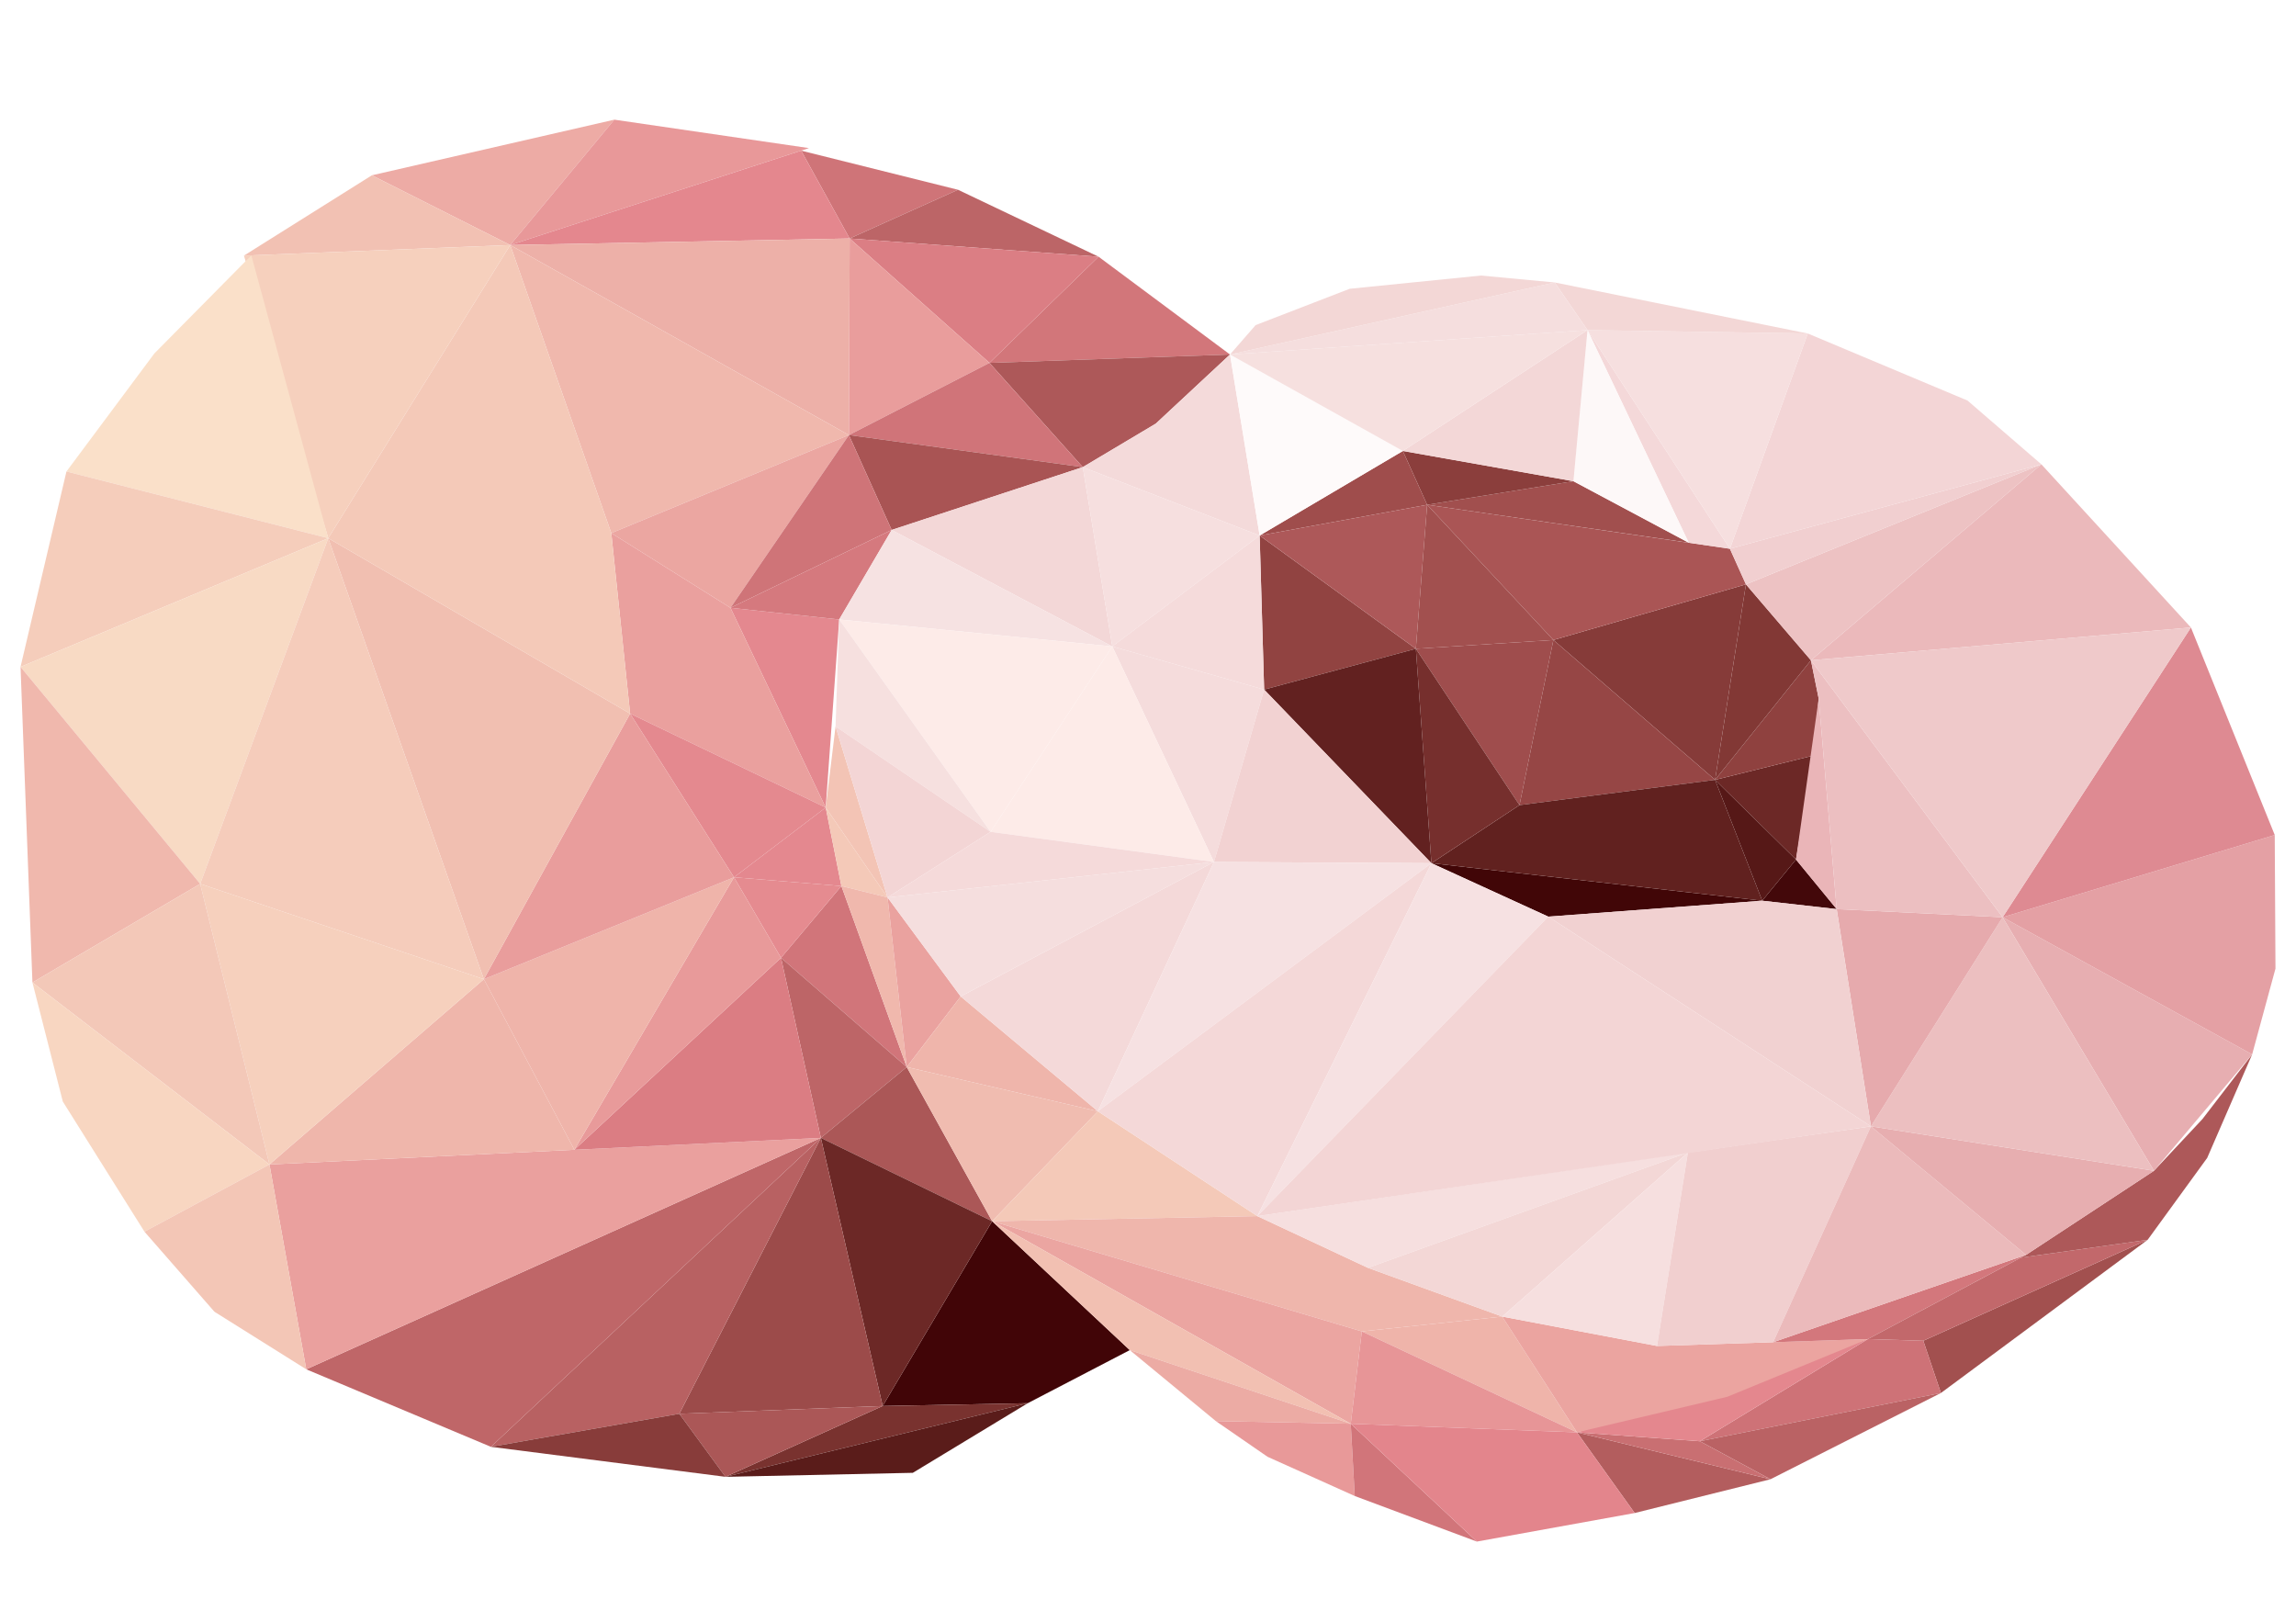
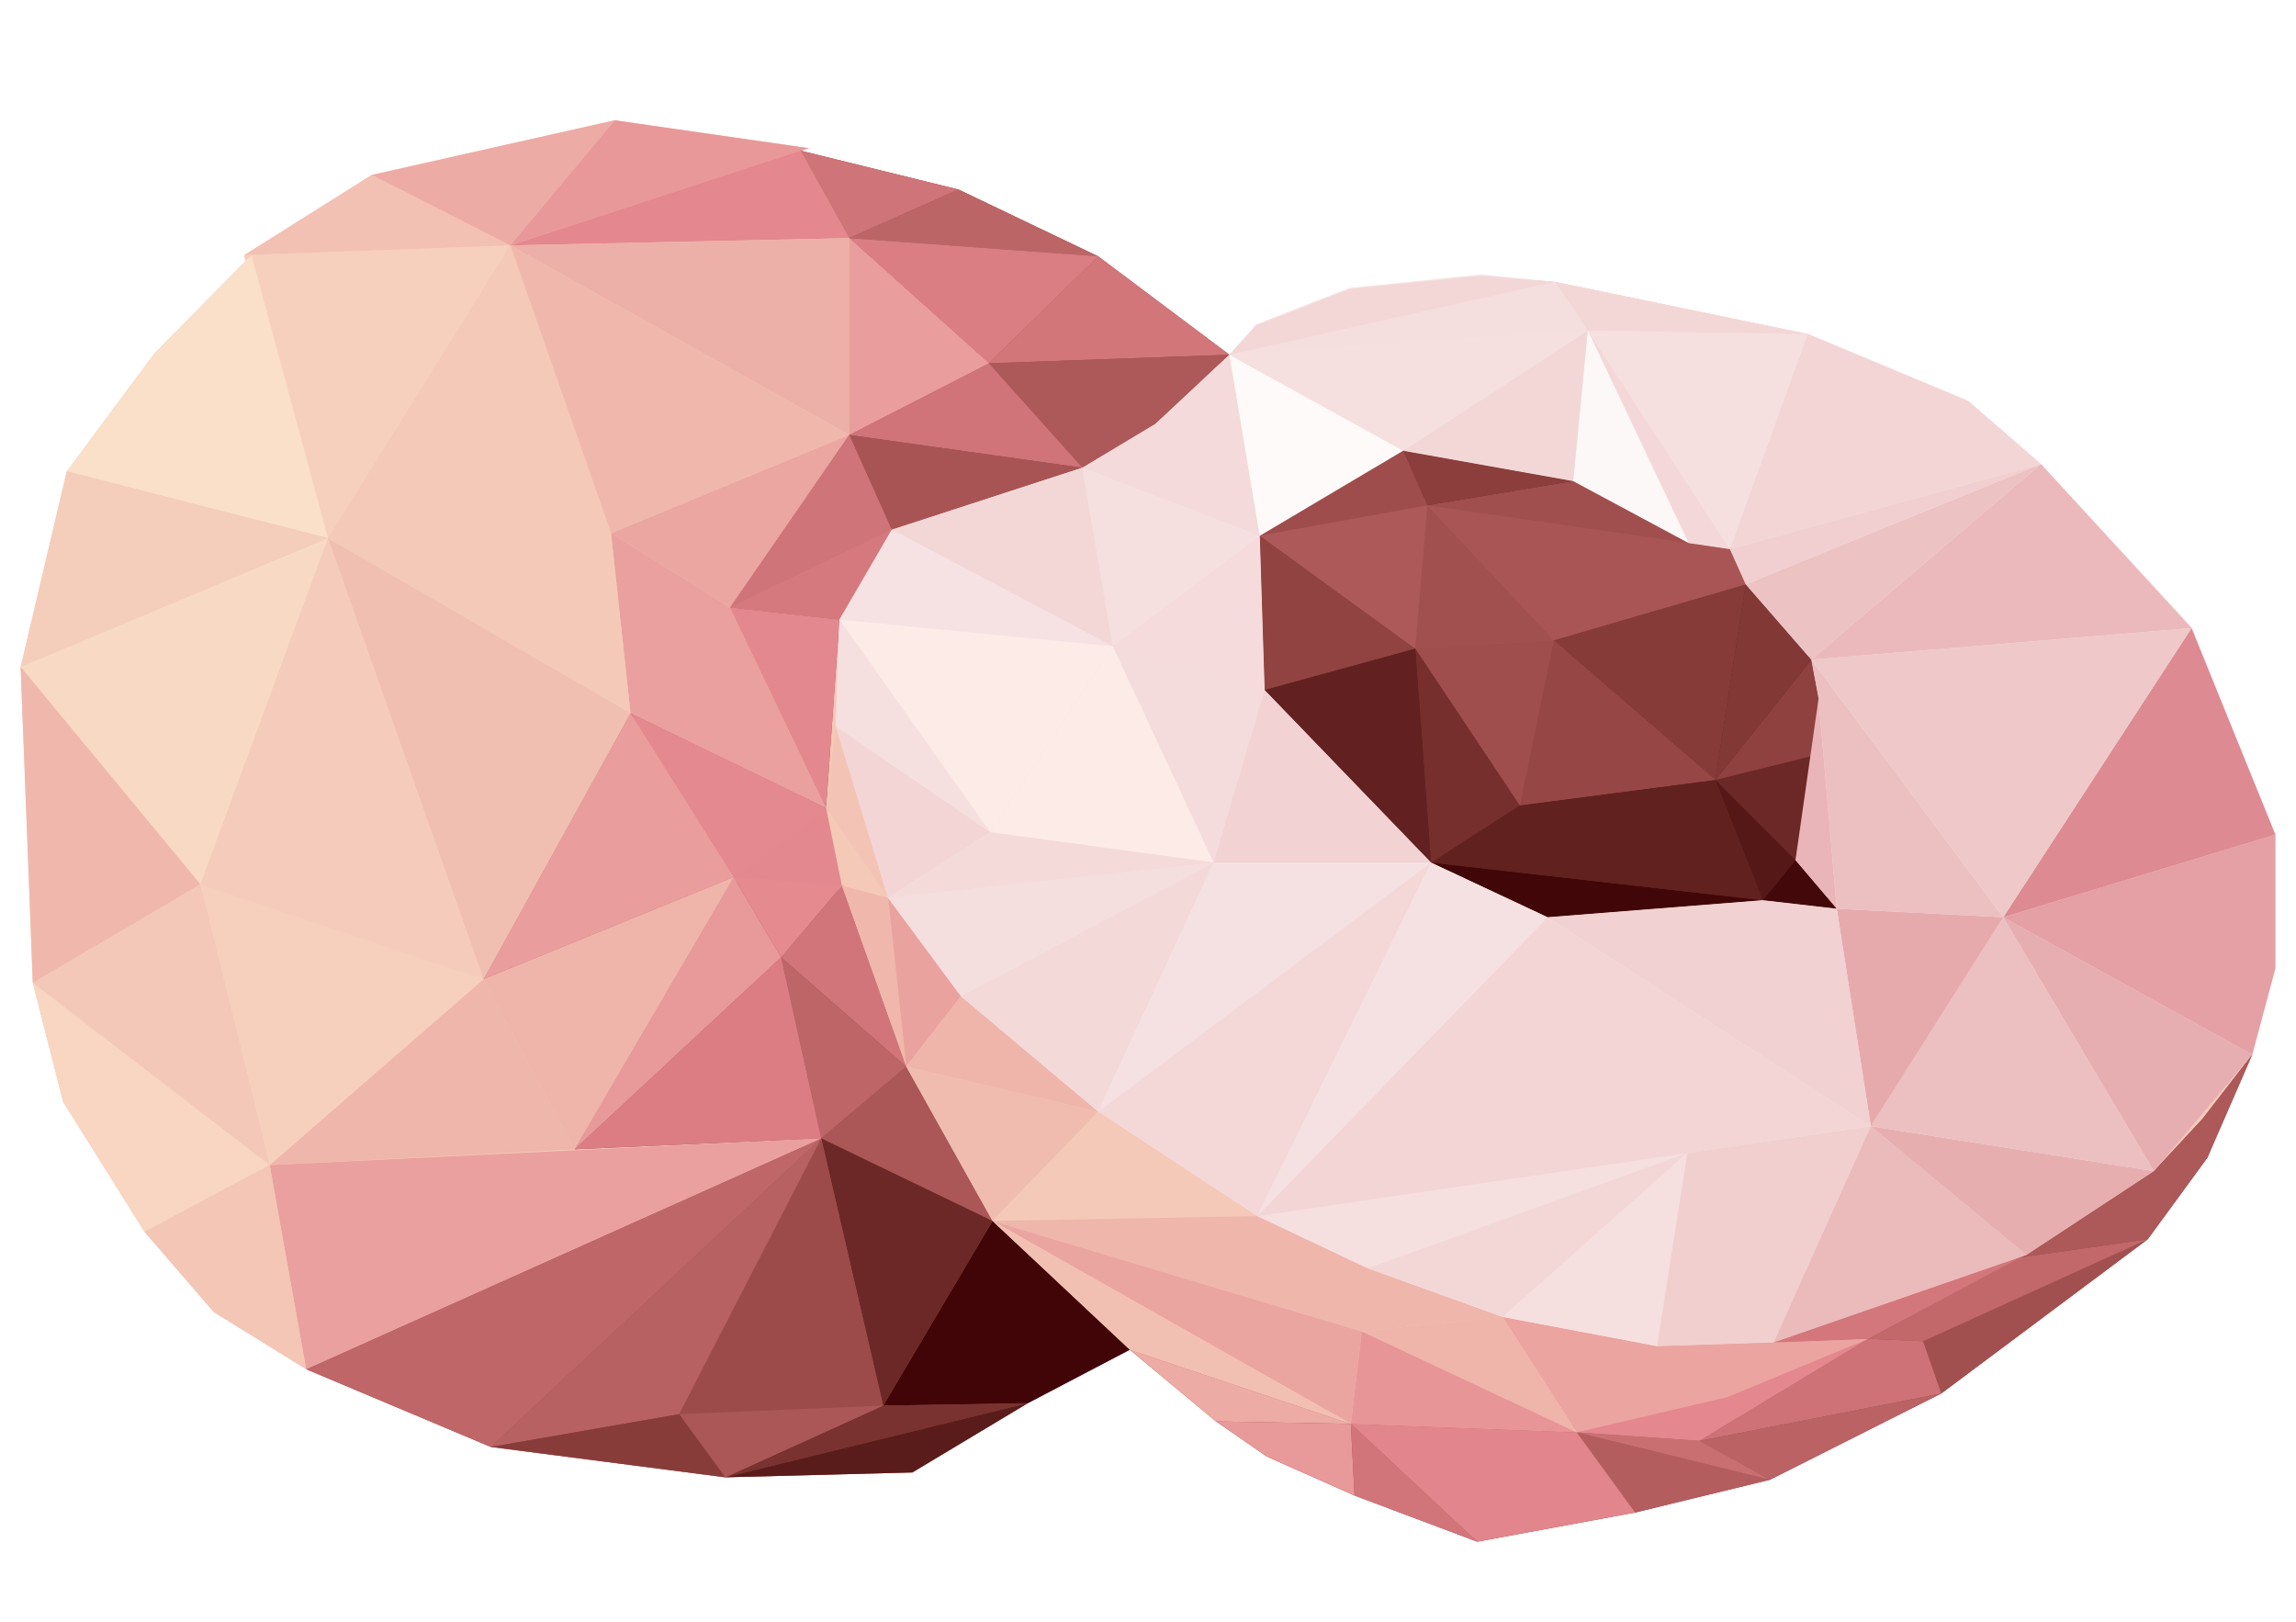
- <svg xmlns="http://www.w3.org/2000/svg" id="圖層_1" data-name="圖層 1" viewBox="0 0 189 133.5">
-   <defs>
-     <style>.cls-1{fill:#edaba5;}.cls-2{fill:#e89899;}.cls-3{fill:#cf7478;}.cls-4{fill:#bc6567;}.cls-5{fill:#d2767a;}.cls-6{fill:#ad5859;}.cls-7{fill:#db7e84;}.cls-8{fill:#e4878e;}.cls-9{fill:#edb0a8;}.cls-10{fill:#e99d9c;}.cls-11{fill:#d07479;}.cls-12{fill:#a95454;}.cls-13{fill:#f0b8ad;}.cls-14{fill:#eba6a1;}.cls-15{fill:#e4888f;}.cls-16{fill:#d5797e;}.cls-17{fill:#eaa09e;}.cls-18{fill:#d1757a;}.cls-19{fill:#e58b90;}.cls-20{fill:#bd6567;}.cls-21{fill:#410507;}.cls-22{fill:#ab5757;}.cls-23{fill:#6c2826;}.cls-24{fill:#9c4b4a;}.cls-25{fill:#b86162;}.cls-26{fill:#79322f;}.cls-27{fill:#883c3a;}.cls-28{fill:#bf6668;}.cls-29{fill:#db7d83;}.cls-30{fill:#e89a9a;}.cls-31{fill:#e4898f;}.cls-32{fill:#efb4aa;}.cls-33{fill:#f1bfb1;}.cls-34{fill:#f4c9b8;}.cls-35{fill:#f2c1b3;}.cls-36{fill:#f6d0bd;}.cls-37{fill:#fae0c9;}.cls-38{fill:#f5cdbb;}.cls-39{fill:#f8dac4;}.cls-40{fill:#f5ccbb;}.cls-41{fill:#efb6ab;}.cls-42{fill:#f3c8b8;}.cls-43{fill:#f8d6c1;}.cls-44{fill:#f3c6b6;}.cls-45{fill:#5a1c1a;}.cls-46{fill:#f3c4b5;}.cls-47{fill:#eaa29f;}.cls-48{fill:#efb5ab;}.cls-49{fill:#f0bcb0;}.cls-50{fill:#efb6ac;}.cls-51{fill:#eba5a1;}.cls-52{fill:#f2c0b2;}.cls-53{fill:#ecaba4;}.cls-54{fill:#e89999;}.cls-55{fill:#a2504f;}.cls-56{fill:#ce7277;}.cls-57{fill:#ba6264;}.cls-58{fill:#b35d5e;}.cls-59{fill:#c96f72;}.cls-60{fill:#e79597;}.cls-61{fill:#e3858c;}.cls-62{fill:#eba4a0;}.cls-63{fill:#d3777c;}.cls-64{fill:#c2686b;}.cls-65{fill:#410607;}.cls-66{fill:#43080a;}.cls-67{fill:#8f413f;}.cls-68{fill:#823835;}.cls-69{fill:#863b39;}.cls-70{fill:#a55;}.cls-71{fill:#a14f4e;}.cls-72{fill:#8b3e3c;}.cls-73{fill:#9f4d4c;}.cls-74{fill:#914341;}.cls-75{fill:#9f4d4d;}.cls-76{fill:#964645;}.cls-77{fill:#561817;}.cls-78{fill:#61211f;}.cls-79{fill:#762f2d;}.cls-80{fill:#622120;}.cls-81{fill:#f4dada;}.cls-82{fill:#f3d7d7;}.cls-83{fill:#f6dfdf;}.cls-84{fill:#f5dbdb;}.cls-85{fill:#f5dcdc;}.cls-86{fill:#f6e2e2;}.cls-87{fill:#fdebe8;}.cls-88{fill:#f6e0df;}.cls-89{fill:#f3d5d5;}.cls-90{fill:#f5dada;}.cls-91{fill:#f2d2d2;}.cls-92{fill:#f4d9d9;}.cls-93{fill:#f5dede;}.cls-94{fill:#f6e1e2;}.cls-95{fill:#f4d8d8;}.cls-96{fill:#f3d7d6;}.cls-97{fill:#f1cfcf;}.cls-98{fill:#ebbabb;}.cls-99{fill:#e7aeb0;}.cls-100{fill:#e7aeb1;}.cls-101{fill:#ecbfc0;}.cls-102{fill:#e6aaad;}.cls-103{fill:#f1d1d1;}.cls-104{fill:#eab5b8;}.cls-105{fill:#ecbfc1;}.cls-106{fill:#e4a0a4;}.cls-107{fill:#de8a92;}.cls-108{fill:#ebb9bb;}.cls-109{fill:#efc9ca;}.cls-110{fill:#edc2c3;}.cls-111{fill:#f1cfd0;}.cls-112{fill:#f3d5d6;}.cls-113{fill:#f4d8d9;}.cls-114{fill:#fdf8f8;}.cls-115{fill:#fefafa;}</style>
-   </defs>
-   <polygon class="cls-1" points="50.57 9.85 30.61 14.43 42 20.17 50.57 9.85" />
-   <polygon class="cls-2" points="66.59 12.19 50.57 9.85 42 20.17 66.59 12.19" />
-   <polygon class="cls-3" points="78.86 15.62 65.95 12.4 69.94 19.63 78.86 15.62" />
-   <polygon class="cls-4" points="90.43 21.13 78.86 15.62 69.94 19.63 90.43 21.13" />
-   <polygon class="cls-5" points="101.25 29.18 90.43 21.13 81.45 29.87 101.25 29.18" />
-   <polygon class="cls-6" points="89.13 38.45 81.45 29.87 101.25 29.18 95.14 34.87 89.13 38.45" />
-   <polygon class="cls-7" points="69.94 19.63 81.45 29.87 90.43 21.13 69.94 19.63" />
-   <polygon class="cls-8" points="42 20.17 69.94 19.63 65.95 12.4 42 20.17" />
-   <polygon class="cls-9" points="69.88 35.81 69.94 19.63 42 20.17 69.88 35.81" />
-   <polygon class="cls-10" points="81.45 29.87 69.88 35.81 69.94 19.63 81.45 29.87" />
-   <polygon class="cls-11" points="89.13 38.45 69.88 35.81 81.45 29.87 89.13 38.45" />
-   <polygon class="cls-12" points="73.4 43.62 69.88 35.81 89.13 38.45 73.4 43.62" />
-   <polygon class="cls-13" points="50.32 43.88 69.88 35.81 42 20.17 50.32 43.88" />
-   <polygon class="cls-14" points="60.13 50.03 50.32 43.88 69.88 35.81 60.13 50.03" />
-   <polygon class="cls-15" points="67.97 66.47 69.08 50.99 60.13 50.03 67.97 66.47" />
-   <polygon class="cls-3" points="73.4 43.62 60.13 50.03 69.88 35.81 73.4 43.62" />
-   <polygon class="cls-16" points="69.08 50.99 73.4 43.62 60.13 50.03 69.08 50.99" />
-   <polygon class="cls-17" points="67.97 66.47 51.87 58.74 50.32 43.88 60.13 50.03 67.97 66.47" />
-   <polygon class="cls-18" points="74.64 87.83 69.26 72.93 64.29 78.84 74.64 87.83" />
-   <polygon class="cls-15" points="67.97 66.47 69.26 72.93 60.42 72.21 67.97 66.47" />
-   <polygon class="cls-19" points="64.29 78.84 60.42 72.21 69.26 72.93 64.29 78.84" />
-   <polygon class="cls-20" points="67.57 93.66 64.29 78.84 74.64 87.83 67.57 93.66" />
-   <polygon class="cls-21" points="93 111.13 81.67 100.52 72.66 115.73 84.6 115.5 93 111.13" />
-   <polygon class="cls-22" points="67.57 93.66 81.67 100.52 74.64 87.83 67.57 93.66" />
-   <polygon class="cls-23" points="72.66 115.73 67.57 93.66 81.67 100.52 72.66 115.73" />
-   <polygon class="cls-24" points="55.92 116.37 72.66 115.73 67.57 93.66 55.92 116.37" />
-   <polygon class="cls-25" points="40.41 119.09 55.92 116.37 67.57 93.66 40.41 119.09" />
-   <polygon class="cls-26" points="59.72 121.56 84.6 115.5 72.66 115.73 59.72 121.56" />
-   <polygon class="cls-22" points="55.92 116.37 59.72 121.56 72.66 115.73 55.92 116.37" />
-   <polygon class="cls-27" points="40.41 119.09 59.72 121.56 55.92 116.37 40.41 119.09" />
-   <polygon class="cls-28" points="25.21 112.71 40.41 119.09 67.57 93.66 25.21 112.71" />
-   <polygon class="cls-17" points="22.18 95.85 25.21 112.71 67.57 93.66 22.18 95.85" />
-   <polygon class="cls-29" points="64.29 78.84 47.28 94.64 67.57 93.66 64.29 78.84" />
-   <polygon class="cls-30" points="60.42 72.21 64.29 78.84 47.28 94.64 60.42 72.21" />
-   <polygon class="cls-31" points="51.87 58.74 67.97 66.47 60.42 72.21 51.87 58.74" />
-   <polygon class="cls-32" points="39.83 80.6 47.28 94.64 60.42 72.21 39.83 80.6" />
-   <polygon class="cls-10" points="51.87 58.74 60.42 72.21 39.83 80.6 51.87 58.74" />
-   <polygon class="cls-33" points="27.02 44.3 39.83 80.6 51.87 58.74 27.02 44.3" />
-   <polygon class="cls-34" points="42 20.17 50.32 43.88 51.87 58.74 27.02 44.3 42 20.17" />
-   <polygon class="cls-35" points="20.08 21.04 30.61 14.43 42 20.17 20.08 21.04" />
-   <polygon class="cls-36" points="27.02 44.3 42 20.17 20.08 21.04 27.02 44.3" />
-   <polygon class="cls-37" points="5.47 38.81 27.02 44.3 20.69 21.02 12.71 29.09 5.47 38.81" />
-   <polygon class="cls-38" points="1.69 54.89 5.47 38.81 27.02 44.3 1.69 54.89" />
-   <polygon class="cls-39" points="16.48 72.75 1.69 54.89 27.02 44.3 16.48 72.75" />
-   <polygon class="cls-40" points="39.83 80.6 16.48 72.75 27.02 44.3 39.83 80.6" />
-   <polygon class="cls-41" points="47.28 94.64 39.83 80.6 22.18 95.85 47.28 94.64" />
-   <polygon class="cls-36" points="16.48 72.75 22.18 95.85 39.83 80.6 16.48 72.75" />
-   <polygon class="cls-13" points="1.69 54.89 2.67 80.87 16.48 72.75 1.69 54.89" />
-   <polygon class="cls-42" points="22.18 95.85 2.67 80.87 16.48 72.75 22.18 95.85" />
-   <polygon class="cls-43" points="11.89 101.38 5.17 90.67 2.67 80.87 22.18 95.85 11.89 101.38" />
-   <polygon class="cls-44" points="25.21 112.71 17.65 107.97 11.89 101.38 22.18 95.85 25.21 112.71" />
-   <polygon class="cls-45" points="59.72 121.56 75.14 121.23 84.6 115.5 59.72 121.56" />
-   <polygon class="cls-46" points="68.78 59.79 73.06 73.87 67.97 66.47 68.78 59.79" />
-   <polygon class="cls-34" points="69.26 72.93 73.06 73.87 67.97 66.47 69.26 72.93" />
-   <polygon class="cls-13" points="74.64 87.83 73.06 73.87 69.26 72.93 74.64 87.83" />
-   <polygon class="cls-47" points="79.08 82.02 73.06 73.87 74.64 87.83 79.08 82.02" />
-   <polygon class="cls-48" points="90.37 91.47 79.08 82.02 74.64 87.83 90.37 91.47" />
-   <polygon class="cls-49" points="81.67 100.52 90.37 91.47 74.64 87.83 81.67 100.52" />
-   <polygon class="cls-34" points="103.5 100.1 90.37 91.47 81.67 100.52 103.5 100.1" />
-   <polygon class="cls-50" points="123.66 108.37 112.61 104.36 103.5 100.1 81.67 100.52 112.1 109.59 123.66 108.37" />
-   <polygon class="cls-51" points="81.67 100.52 112.1 109.59 111.19 117.19 81.67 100.52" />
-   <polygon class="cls-52" points="93 111.13 111.19 117.19 81.67 100.52 93 111.13" />
-   <polygon class="cls-53" points="100.08 116.97 93 111.13 111.19 117.19 100.08 116.97" />
-   <polygon class="cls-54" points="111.52 123.14 104.34 119.91 100.08 116.97 111.19 117.19 111.52 123.14" />
-   <polygon class="cls-18" points="121.57 126.89 111.52 123.14 111.19 117.19 121.57 126.89" />
-   <polygon class="cls-55" points="176.79 102.05 159.77 114.66 158.32 110.36 176.79 102.05" />
-   <polygon class="cls-56" points="139.93 118.63 153.76 110.22 158.32 110.36 159.77 114.66 139.93 118.63" />
-   <polygon class="cls-57" points="145.74 121.76 159.77 114.66 139.93 118.63 145.74 121.76" />
-   <polygon class="cls-58" points="129.81 117.9 134.56 124.54 145.74 121.76 129.81 117.9" />
-   <polygon class="cls-59" points="139.93 118.63 129.81 117.9 145.74 121.76 139.93 118.63" />
-   <polygon class="cls-8" points="153.76 110.22 129.81 117.9 139.93 118.63 153.76 110.22" />
-   <polygon class="cls-32" points="123.66 108.37 129.81 117.9 112.1 109.59 123.66 108.37" />
-   <polygon class="cls-60" points="111.19 117.19 129.81 117.9 112.1 109.59 111.19 117.19" />
-   <polygon class="cls-61" points="121.57 126.89 134.56 124.54 129.81 117.9 111.19 117.19 121.57 126.89" />
-   <polygon class="cls-62" points="153.76 110.22 136.4 110.79 123.66 108.37 129.81 117.9 142.19 114.97 153.76 110.22" />
-   <polygon class="cls-63" points="166.78 103.29 145.96 110.48 153.76 110.22 166.78 103.29" />
-   <polygon class="cls-64" points="158.32 110.36 176.79 102.05 166.35 103.52 153.76 110.22 158.32 110.36" />
-   <polygon class="cls-6" points="185.39 86.79 181.69 95.31 176.79 102.05 166.35 103.52 166.78 103.29 177.31 96.37 181.3 92.11 185.39 86.79" />
-   <polygon class="cls-65" points="117.83 71.05 127.45 75.45 145.06 74.14 117.83 71.05" />
-   <polygon class="cls-66" points="151.19 74.83 145.06 74.14 147.84 70.75 151.19 74.83" />
-   <polygon class="cls-23" points="149.27 62.19 147.84 70.75 141.18 64.19 149.27 62.19" />
-   <polygon class="cls-67" points="149.07 54.35 149.71 57.51 149.27 62.19 141.18 64.19 149.07 54.35" />
-   <polygon class="cls-68" points="143.72 48.1 149.07 54.35 141.18 64.19 143.72 48.1" />
-   <polygon class="cls-69" points="127.87 52.68 141.18 64.19 143.72 48.1 127.87 52.68" />
-   <polygon class="cls-70" points="117.48 41.55 127.87 52.68 143.72 48.1 142.4 45.17 117.48 41.55" />
-   <polygon class="cls-71" points="129.52 39.61 139.01 44.67 117.48 41.55 129.52 39.61" />
-   <polygon class="cls-72" points="115.48 37.12 117.48 41.55 129.52 39.61 115.48 37.12" />
-   <polygon class="cls-73" points="103.69 44.08 117.48 41.55 115.48 37.12 103.69 44.08" />
-   <polygon class="cls-74" points="104.06 56.76 103.69 44.08 116.55 53.4 104.06 56.76" />
-   <polygon class="cls-6" points="117.48 41.55 116.55 53.4 103.69 44.08 117.48 41.55" />
-   <polygon class="cls-55" points="127.87 52.68 116.55 53.4 117.48 41.55 127.87 52.68" />
-   <polygon class="cls-75" points="125.08 66.27 116.55 53.4 127.87 52.68 125.08 66.27" />
-   <polygon class="cls-76" points="141.18 64.19 127.87 52.68 125.08 66.27 141.18 64.19" />
-   <polygon class="cls-77" points="145.06 74.14 141.18 64.19 147.84 70.75 145.06 74.14" />
-   <polygon class="cls-78" points="117.83 71.05 125.08 66.27 141.18 64.19 145.06 74.14 117.83 71.05" />
-   <polygon class="cls-79" points="116.55 53.4 117.83 71.05 125.08 66.27 116.55 53.4" />
-   <polygon class="cls-80" points="104.06 56.76 117.83 71.05 116.55 53.4 104.06 56.76" />
-   <polygon class="cls-81" points="89.13 38.45 103.69 44.08 101.25 29.18 95.14 34.87 89.13 38.45" />
-   <polygon class="cls-82" points="89.13 38.45 73.4 43.62 91.56 53.21 89.13 38.45" />
-   <polygon class="cls-83" points="103.69 44.08 91.56 53.21 89.13 38.45 103.69 44.08" />
-   <polygon class="cls-84" points="104.06 56.76 91.56 53.21 103.69 44.08 104.06 56.76" />
-   <polygon class="cls-85" points="99.93 70.95 91.56 53.21 104.06 56.76 99.93 70.95" />
-   <polygon class="cls-86" points="73.4 43.62 69.08 50.99 91.56 53.21 73.4 43.62" />
-   <polygon class="cls-87" points="81.54 68.47 91.56 53.21 69.08 50.99 81.54 68.47" />
-   <polygon class="cls-87" points="99.93 70.95 81.54 68.47 91.56 53.21 99.93 70.95" />
-   <polygon class="cls-88" points="68.78 59.79 69.08 50.99 81.54 68.47 68.78 59.79" />
-   <polygon class="cls-89" points="73.06 73.87 81.54 68.47 68.78 59.79 73.06 73.87" />
-   <polygon class="cls-90" points="99.93 70.95 73.06 73.87 81.54 68.47 99.93 70.95" />
-   <polygon class="cls-91" points="104.06 56.76 117.83 71.05 99.93 70.95 104.06 56.76" />
-   <polygon class="cls-92" points="90.37 91.47 99.93 70.95 79.08 82.02 90.37 91.47" />
-   <polygon class="cls-93" points="73.06 73.87 79.08 82.02 99.93 70.95 73.06 73.87" />
-   <polygon class="cls-94" points="117.83 71.05 90.37 91.47 99.93 70.95 117.83 71.05" />
-   <polygon class="cls-95" points="103.5 100.1 117.83 71.05 90.37 91.47 103.5 100.1" />
-   <polygon class="cls-83" points="112.61 104.36 138.94 94.87 103.5 100.1 112.61 104.36" />
-   <polygon class="cls-96" points="123.66 108.37 138.94 94.87 112.61 104.36 123.66 108.37" />
-   <polygon class="cls-83" points="136.4 110.79 138.94 94.87 123.66 108.37 136.4 110.79" />
-   <polygon class="cls-97" points="145.96 110.48 154.01 92.71 138.94 94.87 136.4 110.79 145.96 110.48" />
-   <polygon class="cls-98" points="166.78 103.29 154.01 92.71 145.96 110.48 166.78 103.29" />
-   <polygon class="cls-99" points="177.31 96.37 154.01 92.71 166.78 103.29 177.31 96.37" />
-   <polygon class="cls-100" points="185.39 86.79 164.85 75.5 177.31 96.37 185.39 86.79" />
-   <polygon class="cls-101" points="154.01 92.71 164.85 75.5 177.31 96.37 154.01 92.71" />
-   <polygon class="cls-102" points="151.19 74.83 154.01 92.71 164.85 75.5 151.19 74.83" />
-   <polygon class="cls-103" points="127.45 75.45 154.01 92.71 151.19 74.83 145.06 74.14 127.45 75.45" />
-   <polygon class="cls-94" points="117.83 71.05 127.45 75.45 103.5 100.1 117.83 71.05" />
-   <polygon class="cls-89" points="154.01 92.71 127.45 75.45 103.5 100.1 154.01 92.71" />
-   <polygon class="cls-104" points="147.84 70.75 151.19 74.83 149.71 57.51 147.84 70.75" />
-   <polygon class="cls-105" points="164.85 75.5 149.07 54.35 149.71 57.51 151.19 74.83 164.85 75.5" />
-   <polygon class="cls-106" points="187.25 68.73 187.31 79.73 185.39 86.79 164.85 75.5 187.25 68.73" />
-   <polygon class="cls-107" points="180.35 51.65 187.25 68.73 164.85 75.5 180.35 51.65" />
-   <polygon class="cls-108" points="168.04 38.22 180.35 51.65 149.07 54.35 168.04 38.22" />
-   <polygon class="cls-109" points="164.85 75.5 180.35 51.65 149.07 54.35 164.85 75.5" />
-   <polygon class="cls-110" points="143.72 48.1 168.04 38.22 149.07 54.35 143.72 48.1" />
-   <polygon class="cls-111" points="142.4 45.17 168.04 38.22 143.72 48.1 142.4 45.17" />
-   <polygon class="cls-112" points="148.81 27.45 161.96 32.97 168.04 38.22 142.4 45.17 148.81 27.45" />
-   <polygon class="cls-113" points="139.01 44.67 130.68 27.17 142.4 45.17 139.01 44.67" />
-   <polygon class="cls-83" points="148.81 27.45 130.68 27.17 142.4 45.17 148.81 27.45" />
-   <polygon class="cls-96" points="127.98 23.25 148.81 27.45 130.68 27.17 127.98 23.25" />
-   <polygon class="cls-114" points="129.52 39.61 130.68 27.17 139.01 44.67 129.52 39.61" />
-   <polygon class="cls-82" points="115.48 37.12 130.68 27.17 129.52 39.61 115.48 37.12" />
-   <polygon class="cls-115" points="103.69 44.08 101.25 29.18 115.48 37.12 103.69 44.08" />
-   <polygon class="cls-88" points="130.68 27.17 101.25 29.18 115.48 37.12 130.68 27.17" />
-   <polygon class="cls-93" points="127.98 23.25 101.25 29.18 130.68 27.17 127.98 23.25" />
-   <polygon class="cls-96" points="111.1 23.77 121.91 22.68 127.98 23.25 101.25 29.18 103.36 26.76 111.1 23.77" />
+ <svg xmlns="http://www.w3.org/2000/svg" version="1.1" x="0px" y="0px" viewBox="0 0 189 133.5" style="enable-background:new 0 0 189 133.5;" xml:space="preserve">
+   <style type="text/css">
+ 	.st0{fill:#F4C9B8;}
+ 	.st1{fill:#9C4B4A;}
+ 	.st2{fill:#E4898F;}
+ 	.st3{fill:#D5797E;}
+ 	.st4{fill:#F6E1E2;}
+ 	.st5{fill:#61211F;}
+ 	.st6{fill:#AA5555;}
+ 	.st7{fill:#EDABA5;}
+ 	.st8{fill:#E89899;}
+ 	.st9{fill:#CF7478;}
+ 	.st10{fill:#BC6567;}
+ 	.st11{fill:#D2767A;}
+ 	.st12{fill:#AD5859;}
+ 	.st13{fill:#DB7E84;}
+ 	.st14{fill:#E4878E;}
+ 	.st15{fill:#EDB0A8;}
+ 	.st16{fill:#E99D9C;}
+ 	.st17{fill:#D07479;}
+ 	.st18{fill:#A95454;}
+ 	.st19{fill:#F0B8AD;}
+ 	.st20{fill:#EBA6A1;}
+ 	.st21{fill:#E4888F;}
+ 	.st22{fill:#EAA09E;}
+ 	.st23{fill:#D1757A;}
+ 	.st24{fill:#E58B90;}
+ 	.st25{fill:#BD6567;}
+ 	.st26{fill:#410507;}
+ 	.st27{fill:#AB5757;}
+ 	.st28{fill:#6C2826;}
+ 	.st29{fill:#B86162;}
+ 	.st30{fill:#79322F;}
+ 	.st31{fill:#883C3A;}
+ 	.st32{fill:#BF6668;}
+ 	.st33{fill:#DB7D83;}
+ 	.st34{fill:#E89A9A;}
+ 	.st35{fill:#EFB4AA;}
+ 	.st36{fill:#F1BFB1;}
+ 	.st37{fill:#F2C1B3;}
+ 	.st38{fill:#F6D0BD;}
+ 	.st39{fill:#FAE0C9;}
+ 	.st40{fill:#F5CDBB;}
+ 	.st41{fill:#F8DAC4;}
+ 	.st42{fill:#F5CCBB;}
+ 	.st43{fill:#EFB6AB;}
+ 	.st44{fill:#F3C8B8;}
+ 	.st45{fill:#F8D6C1;}
+ 	.st46{fill:#F3C6B6;}
+ 	.st47{fill:#5A1C1A;}
+ 	.st48{fill:#F3C4B5;}
+ 	.st49{fill:#EAA29F;}
+ 	.st50{fill:#EFB5AB;}
+ 	.st51{fill:#F0BCB0;}
+ 	.st52{fill:#EFB6AC;}
+ 	.st53{fill:#EBA5A1;}
+ 	.st54{fill:#4C1010;}
+ 	.st55{fill:#F2C0B2;}
+ 	.st56{fill:#ECABA4;}
+ 	.st57{fill:#E89999;}
+ 	.st58{fill:#A2504F;}
+ 	.st59{fill:#CE7277;}
+ 	.st60{fill:#BA6264;}
+ 	.st61{fill:#B35D5E;}
+ 	.st62{fill:#C96F72;}
+ 	.st63{fill:#E79597;}
+ 	.st64{fill:#E3858C;}
+ 	.st65{fill:#EBA4A0;}
+ 	.st66{fill:#D3777C;}
+ 	.st67{fill:#C2686B;}
+ 	.st68{fill:#410607;}
+ 	.st69{fill:#43080A;}
+ 	.st70{fill:#8F413F;}
+ 	.st71{fill:#823835;}
+ 	.st72{fill:#863B39;}
+ 	.st73{fill:#A14F4E;}
+ 	.st74{fill:#8B3E3C;}
+ 	.st75{fill:#9F4D4C;}
+ 	.st76{fill:#914341;}
+ 	.st77{fill:#9F4D4D;}
+ 	.st78{fill:#964645;}
+ 	.st79{fill:#561817;}
+ 	.st80{fill:#762F2D;}
+ 	.st81{fill:#622120;}
+ 	.st82{fill:#F4DADA;}
+ 	.st83{fill:#F3D7D7;}
+ 	.st84{fill:#F6DFDF;}
+ 	.st85{fill:#F5DBDB;}
+ 	.st86{fill:#F5DCDC;}
+ 	.st87{fill:#F6E2E2;}
+ 	.st88{fill:#FDEBE8;}
+ 	.st89{fill:#F6E0DF;}
+ 	.st90{fill:#F3D5D5;}
+ 	.st91{fill:#F5DADA;}
+ 	.st92{fill:#F2D2D2;}
+ 	.st93{fill:#F4D9D9;}
+ 	.st94{fill:#F5DEDE;}
+ 	.st95{fill:#F4D8D8;}
+ 	.st96{fill:#F3D7D6;}
+ 	.st97{fill:#F1CFCF;}
+ 	.st98{fill:#EBBABB;}
+ 	.st99{fill:#E7AEB0;}
+ 	.st100{fill:#E7AEB1;}
+ 	.st101{fill:#ECBFC0;}
+ 	.st102{fill:#E6AAAD;}
+ 	.st103{fill:#F1D1D1;}
+ 	.st104{fill:#EAB5B8;}
+ 	.st105{fill:#ECBFC1;}
+ 	.st106{fill:#E4A0A4;}
+ 	.st107{fill:#DE8A92;}
+ 	.st108{fill:#EBB9BB;}
+ 	.st109{fill:#EFC9CA;}
+ 	.st110{fill:#EDC2C3;}
+ 	.st111{fill:#F1CFD0;}
+ 	.st112{fill:#F3D5D6;}
+ 	.st113{fill:#F4D8D9;}
+ 	.st114{fill:#FDF8F8;}
+ 	.st115{fill:#FEFAFA;}
+ </style>
+   <g id="圖層_1">
+     <polygon class="st0" points="185.4,86.8 187.3,79.7 187.3,68.7 180.4,51.7 168,38.2 162,33 148.8,27.5 128,23.2 121.9,22.7    111.1,23.8 103.4,26.8 101.2,29.2 90.4,21.1 78.9,15.6 65.9,12.4 66.6,12.2 50.6,9.9 30.6,14.4 20.1,21 20.2,21.5 12.7,29.1    5.5,38.8 1.7,54.9 2.7,80.9 5.2,90.7 11.9,101.4 17.6,108 25.2,112.7 40.4,119.1 59.7,121.6 75.1,121.2 84.6,115.5 93,111.1    100.1,117 104.3,119.9 111.5,123.1 121.6,126.9 134.6,124.5 145.7,121.8 159.8,114.7 176.8,102 181.7,95.3  " />
+   </g>
+   <g id="圖層_1_拷貝_2">
+     <g>
+       <polygon class="st1" points="73.4,43.6 89.1,38.5 95.1,34.9 101.2,29.2 90.4,21.1 78.9,15.6 65.9,12.4 69.9,19.6 81.4,29.9     69.9,35.8 60.1,50 68,66.5 69.1,51   " />
+       <polygon class="st1" points="74.6,87.8 69.3,72.9 68,66.5 51.9,58.7 39.8,80.6 60.4,72.2 47.3,94.6 67.6,93.7 25.2,112.7     40.4,119.1 59.7,121.6 75.1,121.2 84.6,115.5 93,111.1 81.7,100.5   " />
+       <polygon class="st1" points="181.3,92.1 177.3,96.4 166.8,103.3 146,110.5 153.8,110.2 129.8,117.9 111.2,117.2 93,111.1     100.1,117 104.3,119.9 111.5,123.1 121.6,126.9 134.6,124.5 145.7,121.8 159.8,114.7 176.8,102 181.7,95.3 185.4,86.8   " />
+     </g>
+   </g>
+   <g id="圖層_7">
+     <polygon class="st2" points="68.2,66.7 51.7,58.8 60.5,72.6 69.6,73.3  " />
+     <polygon class="st3" points="69.9,35.8 60.1,50 69.1,51 73.4,43.6  " />
+   </g>
+   <g id="圖層_4">
+     <path class="st4" d="M187.3,68.7l-6.9-17.1L168,38.2L162,33l-13.1-5.5L128,23.2l-6.1-0.6l-10.8,1.1l-7.7,3l-2.1,2.4l-6.1,5.7   l-6,3.6l-15.7,5.2L69.1,51l-0.3,8.8l4.3,14.1l6,8.2l11.3,9.4l13.1,8.6l9.1,4.3l11,4l12.7,2.4l9.6-0.3l20.8-7.2l10.5-6.9l8.1-9.6   l1.9-7.1L187.3,68.7z M145.1,74.1l-17.6,1.3l-9.6-4.4l-13.8-14.3l-0.4-12.7l11.8-7l14,2.5l9.5,5.1l3.4,0.5l1.3,2.9l5.4,6.3l0.6,3.2   l-1.9,13.2l3.3,4.1L145.1,74.1z" />
+   </g>
+   <g id="圖層_4_拷貝">
+     <g>
+       <polygon class="st5" points="139,44.7 129.5,39.6 115.5,37.1 103.7,44.1 104.1,56.8 117.8,71 127.4,75.5 145.1,74.1 151.2,74.8     147.8,70.8 149.3,62.2 149.7,57.5 149.1,54.3 143.7,48.1 142.4,45.2   " />
+       <polygon class="st6" points="143.7,48.1 142.4,45.2 139,44.7 139,44.7 129.5,39.6 117.5,41.6 115.5,37.1 103.7,44.1 116.5,53.4     125.1,66.3 141.2,64.2 127.9,52.7   " />
+     </g>
+   </g>
+   <g id="圖層_1_拷貝_3">
+     <g>
+       <polygon class="st7" points="50.6,9.9 30.6,14.4 42,20.2   " />
+       <polygon class="st8" points="66.6,12.2 50.6,9.9 42,20.2   " />
+       <polygon class="st9" points="78.9,15.6 65.9,12.4 69.9,19.6   " />
+       <polygon class="st10" points="90.4,21.1 78.9,15.6 69.9,19.6   " />
+       <polygon class="st11" points="101.2,29.2 90.4,21.1 81.4,29.9   " />
+       <polygon class="st12" points="89.1,38.5 81.4,29.9 101.2,29.2 95.1,34.9   " />
+       <polygon class="st13" points="69.9,19.6 81.4,29.9 90.4,21.1   " />
+       <polygon class="st14" points="42,20.2 69.9,19.6 65.9,12.4   " />
+       <polygon class="st15" points="69.9,35.8 69.9,19.6 42,20.2   " />
+       <polygon class="st16" points="81.4,29.9 69.9,35.8 69.9,19.6   " />
+       <polygon class="st17" points="89.1,38.5 69.9,35.8 81.4,29.9   " />
+       <polygon class="st18" points="73.4,43.6 69.9,35.8 89.1,38.5   " />
+       <polygon class="st19" points="50.3,43.9 69.9,35.8 42,20.2   " />
+       <polygon class="st20" points="60.1,50 50.3,43.9 69.9,35.8   " />
+       <polygon class="st21" points="68,66.5 69.1,51 60.1,50   " />
+       <polygon class="st9" points="73.4,43.6 60.1,50 69.9,35.8   " />
+       <polygon class="st3" points="69.1,51 73.4,43.6 60.1,50   " />
+       <polygon class="st22" points="68,66.5 51.9,58.7 50.3,43.9 60.1,50   " />
+       <polygon class="st23" points="74.6,87.8 69.3,72.9 64.3,78.8   " />
+       <polygon class="st21" points="68,66.5 69.3,72.9 60.4,72.2   " />
+       <polygon class="st24" points="64.3,78.8 60.4,72.2 69.3,72.9   " />
+       <polygon class="st25" points="67.6,93.7 64.3,78.8 74.6,87.8   " />
+       <polygon class="st26" points="93,111.1 81.7,100.5 72.7,115.7 84.6,115.5   " />
+       <polygon class="st27" points="67.6,93.7 81.7,100.5 74.6,87.8   " />
+       <polygon class="st28" points="72.7,115.7 67.6,93.7 81.7,100.5   " />
+       <polygon class="st1" points="55.9,116.4 72.7,115.7 67.6,93.7   " />
+       <polygon class="st29" points="40.4,119.1 55.9,116.4 67.6,93.7   " />
+       <polygon class="st30" points="59.7,121.6 84.6,115.5 72.7,115.7   " />
+       <polygon class="st27" points="55.9,116.4 59.7,121.6 72.7,115.7   " />
+       <polygon class="st31" points="40.4,119.1 59.7,121.6 55.9,116.4   " />
+       <polygon class="st32" points="25.2,112.7 40.4,119.1 67.6,93.7   " />
+       <polygon class="st22" points="22.2,95.9 25.2,112.7 67.6,93.7   " />
+       <polygon class="st33" points="64.3,78.8 47.3,94.6 67.6,93.7   " />
+       <polygon class="st34" points="60.4,72.2 64.3,78.8 47.3,94.6   " />
+       <polygon class="st2" points="51.9,58.7 68,66.5 60.4,72.2   " />
+       <polygon class="st35" points="39.8,80.6 47.3,94.6 60.4,72.2   " />
+       <polygon class="st16" points="51.9,58.7 60.4,72.2 39.8,80.6   " />
+       <polygon class="st36" points="27,44.3 39.8,80.6 51.9,58.7   " />
+       <polygon class="st0" points="42,20.2 50.3,43.9 51.9,58.7 27,44.3   " />
+       <polygon class="st37" points="20.1,21 30.6,14.4 42,20.2   " />
+       <polygon class="st38" points="27,44.3 42,20.2 20.1,21   " />
+       <polygon class="st39" points="5.5,38.8 27,44.3 20.7,21 12.7,29.1   " />
+       <polygon class="st40" points="1.7,54.9 5.5,38.8 27,44.3   " />
+       <polygon class="st41" points="16.5,72.8 1.7,54.9 27,44.3   " />
+       <polygon class="st42" points="39.8,80.6 16.5,72.8 27,44.3   " />
+       <polygon class="st43" points="47.3,94.6 39.8,80.6 22.2,95.9   " />
+       <polygon class="st38" points="16.5,72.8 22.2,95.9 39.8,80.6   " />
+       <polygon class="st19" points="1.7,54.9 2.7,80.9 16.5,72.8   " />
+       <polygon class="st44" points="22.2,95.9 2.7,80.9 16.5,72.8   " />
+       <polygon class="st45" points="11.9,101.4 5.2,90.7 2.7,80.9 22.2,95.9   " />
+       <polygon class="st46" points="25.2,112.7 17.6,108 11.9,101.4 22.2,95.9   " />
+       <polygon class="st47" points="59.7,121.6 75.1,121.2 84.6,115.5   " />
+       <polygon class="st48" points="68.8,59.8 73.1,73.9 68,66.5   " />
+       <polygon class="st0" points="69.3,72.9 73.1,73.9 68,66.5   " />
+       <polygon class="st19" points="74.6,87.8 73.1,73.9 69.3,72.9   " />
+       <polygon class="st49" points="79.1,82 73.1,73.9 74.6,87.8   " />
+       <polygon class="st50" points="90.4,91.5 79.1,82 74.6,87.8   " />
+       <polygon class="st51" points="81.7,100.5 90.4,91.5 74.6,87.8   " />
+       <polygon class="st0" points="103.5,100.1 90.4,91.5 81.7,100.5   " />
+       <polygon class="st52" points="123.7,108.4 112.6,104.4 103.5,100.1 81.7,100.5 112.1,109.6   " />
+       <polygon class="st53" points="81.7,100.5 112.1,109.6 111.2,117.2   " />
+       <polygon class="st55" points="93,111.1 111.2,117.2 81.7,100.5   " />
+       <polygon class="st56" points="100.1,117 93,111.1 111.2,117.2   " />
+       <polygon class="st57" points="111.5,123.1 104.3,119.9 100.1,117 111.2,117.2   " />
+       <polygon class="st23" points="121.6,126.9 111.5,123.1 111.2,117.2   " />
+       <polygon class="st58" points="176.8,102 159.8,114.7 158.3,110.4   " />
+       <polygon class="st59" points="139.9,118.6 153.8,110.2 158.3,110.4 159.8,114.7   " />
+       <polygon class="st60" points="145.7,121.8 159.8,114.7 139.9,118.6   " />
+       <polygon class="st61" points="129.8,117.9 134.6,124.5 145.7,121.8   " />
+       <polygon class="st62" points="139.9,118.6 129.8,117.9 145.7,121.8   " />
+       <polygon class="st14" points="153.8,110.2 129.8,117.9 139.9,118.6   " />
+       <polygon class="st35" points="123.7,108.4 129.8,117.9 112.1,109.6   " />
+       <polygon class="st63" points="111.2,117.2 129.8,117.9 112.1,109.6   " />
+       <polygon class="st64" points="121.6,126.9 134.6,124.5 129.8,117.9 111.2,117.2   " />
+       <polygon class="st65" points="153.8,110.2 136.4,110.8 123.7,108.4 129.8,117.9 142.2,115   " />
+       <polygon class="st66" points="166.8,103.3 146,110.5 153.8,110.2   " />
+       <polygon class="st67" points="158.3,110.4 176.8,102 166.3,103.5 153.8,110.2   " />
+       <polygon class="st12" points="185.4,86.8 181.7,95.3 176.8,102 166.3,103.5 166.8,103.3 177.3,96.4 181.3,92.1   " />
+       <polygon class="st68" points="117.8,71 127.4,75.5 145.1,74.1   " />
+       <polygon class="st69" points="151.2,74.8 145.1,74.1 147.8,70.8   " />
+       <polygon class="st28" points="149.3,62.2 147.8,70.8 141.2,64.2   " />
+       <polygon class="st70" points="149.1,54.3 149.7,57.5 149.3,62.2 141.2,64.2   " />
+       <polygon class="st71" points="143.7,48.1 149.1,54.3 141.2,64.2   " />
+       <polygon class="st72" points="127.9,52.7 141.2,64.2 143.7,48.1   " />
+       <polygon class="st6" points="117.5,41.6 127.9,52.7 143.7,48.1 142.4,45.2   " />
+       <polygon class="st73" points="129.5,39.6 139,44.7 117.5,41.6   " />
+       <polygon class="st74" points="115.5,37.1 117.5,41.6 129.5,39.6   " />
+       <polygon class="st75" points="103.7,44.1 117.5,41.6 115.5,37.1   " />
+       <polygon class="st76" points="104.1,56.8 103.7,44.1 116.5,53.4   " />
+       <polygon class="st12" points="117.5,41.6 116.5,53.4 103.7,44.1   " />
+       <polygon class="st58" points="127.9,52.7 116.5,53.4 117.5,41.6   " />
+       <polygon class="st77" points="125.1,66.3 116.5,53.4 127.9,52.7   " />
+       <polygon class="st78" points="141.2,64.2 127.9,52.7 125.1,66.3   " />
+       <polygon class="st79" points="145.1,74.1 141.2,64.2 147.8,70.8   " />
+       <polygon class="st5" points="117.8,71 125.1,66.3 141.2,64.2 145.1,74.1   " />
+       <polygon class="st80" points="116.5,53.4 117.8,71 125.1,66.3   " />
+       <polygon class="st81" points="104.1,56.8 117.8,71 116.5,53.4   " />
+       <polygon class="st82" points="89.1,38.5 103.7,44.1 101.2,29.2 95.1,34.9   " />
+       <polygon class="st83" points="89.1,38.5 73.4,43.6 91.6,53.2   " />
+       <polygon class="st84" points="103.7,44.1 91.6,53.2 89.1,38.5   " />
+       <polygon class="st85" points="104.1,56.8 91.6,53.2 103.7,44.1   " />
+       <polygon class="st86" points="99.9,71 91.6,53.2 104.1,56.8   " />
+       <polygon class="st87" points="73.4,43.6 69.1,51 91.6,53.2   " />
+       <polygon class="st88" points="81.5,68.5 91.6,53.2 69.1,51   " />
+       <polygon class="st88" points="99.9,71 81.5,68.5 91.6,53.2   " />
+       <polygon class="st89" points="68.8,59.8 69.1,51 81.5,68.5   " />
+       <polygon class="st90" points="73.1,73.9 81.5,68.5 68.8,59.8   " />
+       <polygon class="st91" points="99.9,71 73.1,73.9 81.5,68.5   " />
+       <polygon class="st92" points="104.1,56.8 117.8,71 99.9,71   " />
+       <polygon class="st93" points="90.4,91.5 99.9,71 79.1,82   " />
+       <polygon class="st94" points="73.1,73.9 79.1,82 99.9,71   " />
+       <polygon class="st4" points="117.8,71 90.4,91.5 99.9,71   " />
+       <polygon class="st95" points="103.5,100.1 117.8,71 90.4,91.5   " />
+       <polygon class="st84" points="112.6,104.4 138.9,94.9 103.5,100.1   " />
+       <polygon class="st96" points="123.7,108.4 138.9,94.9 112.6,104.4   " />
+       <polygon class="st84" points="136.4,110.8 138.9,94.9 123.7,108.4   " />
+       <polygon class="st97" points="146,110.5 154,92.7 138.9,94.9 136.4,110.8   " />
+       <polygon class="st98" points="166.8,103.3 154,92.7 146,110.5   " />
+       <polygon class="st99" points="177.3,96.4 154,92.7 166.8,103.3   " />
+       <polygon class="st100" points="185.4,86.8 164.9,75.5 177.3,96.4   " />
+       <polygon class="st101" points="154,92.7 164.9,75.5 177.3,96.4   " />
+       <polygon class="st102" points="151.2,74.8 154,92.7 164.9,75.5   " />
+       <polygon class="st103" points="127.4,75.5 154,92.7 151.2,74.8 145.1,74.1   " />
+       <polygon class="st4" points="117.8,71 127.4,75.5 103.5,100.1   " />
+       <polygon class="st90" points="154,92.7 127.4,75.5 103.5,100.1   " />
+       <polygon class="st104" points="147.8,70.8 151.2,74.8 149.7,57.5   " />
+       <polygon class="st105" points="164.9,75.5 149.1,54.3 149.7,57.5 151.2,74.8   " />
+       <polygon class="st106" points="187.3,68.7 187.3,79.7 185.4,86.8 164.9,75.5   " />
+       <polygon class="st107" points="180.4,51.7 187.3,68.7 164.9,75.5   " />
+       <polygon class="st108" points="168,38.2 180.4,51.7 149.1,54.3   " />
+       <polygon class="st109" points="164.9,75.5 180.4,51.7 149.1,54.3   " />
+       <polygon class="st110" points="143.7,48.1 168,38.2 149.1,54.3   " />
+       <polygon class="st111" points="142.4,45.2 168,38.2 143.7,48.1   " />
+       <polygon class="st112" points="148.8,27.5 162,33 168,38.2 142.4,45.2   " />
+       <polygon class="st113" points="139,44.7 130.7,27.2 142.4,45.2   " />
+       <polygon class="st84" points="148.8,27.5 130.7,27.2 142.4,45.2   " />
+       <polygon class="st96" points="128,23.2 148.8,27.5 130.7,27.2   " />
+       <polygon class="st114" points="129.5,39.6 130.7,27.2 139,44.7   " />
+       <polygon class="st83" points="115.5,37.1 130.7,27.2 129.5,39.6   " />
+       <polygon class="st115" points="103.7,44.1 101.2,29.2 115.5,37.1   " />
+       <polygon class="st89" points="130.7,27.2 101.2,29.2 115.5,37.1   " />
+       <polygon class="st94" points="128,23.2 101.2,29.2 130.7,27.2   " />
+       <polygon class="st96" points="111.1,23.8 121.9,22.7 128,23.2 101.2,29.2 103.4,26.8   " />
+     </g>
+   </g>
</svg>
